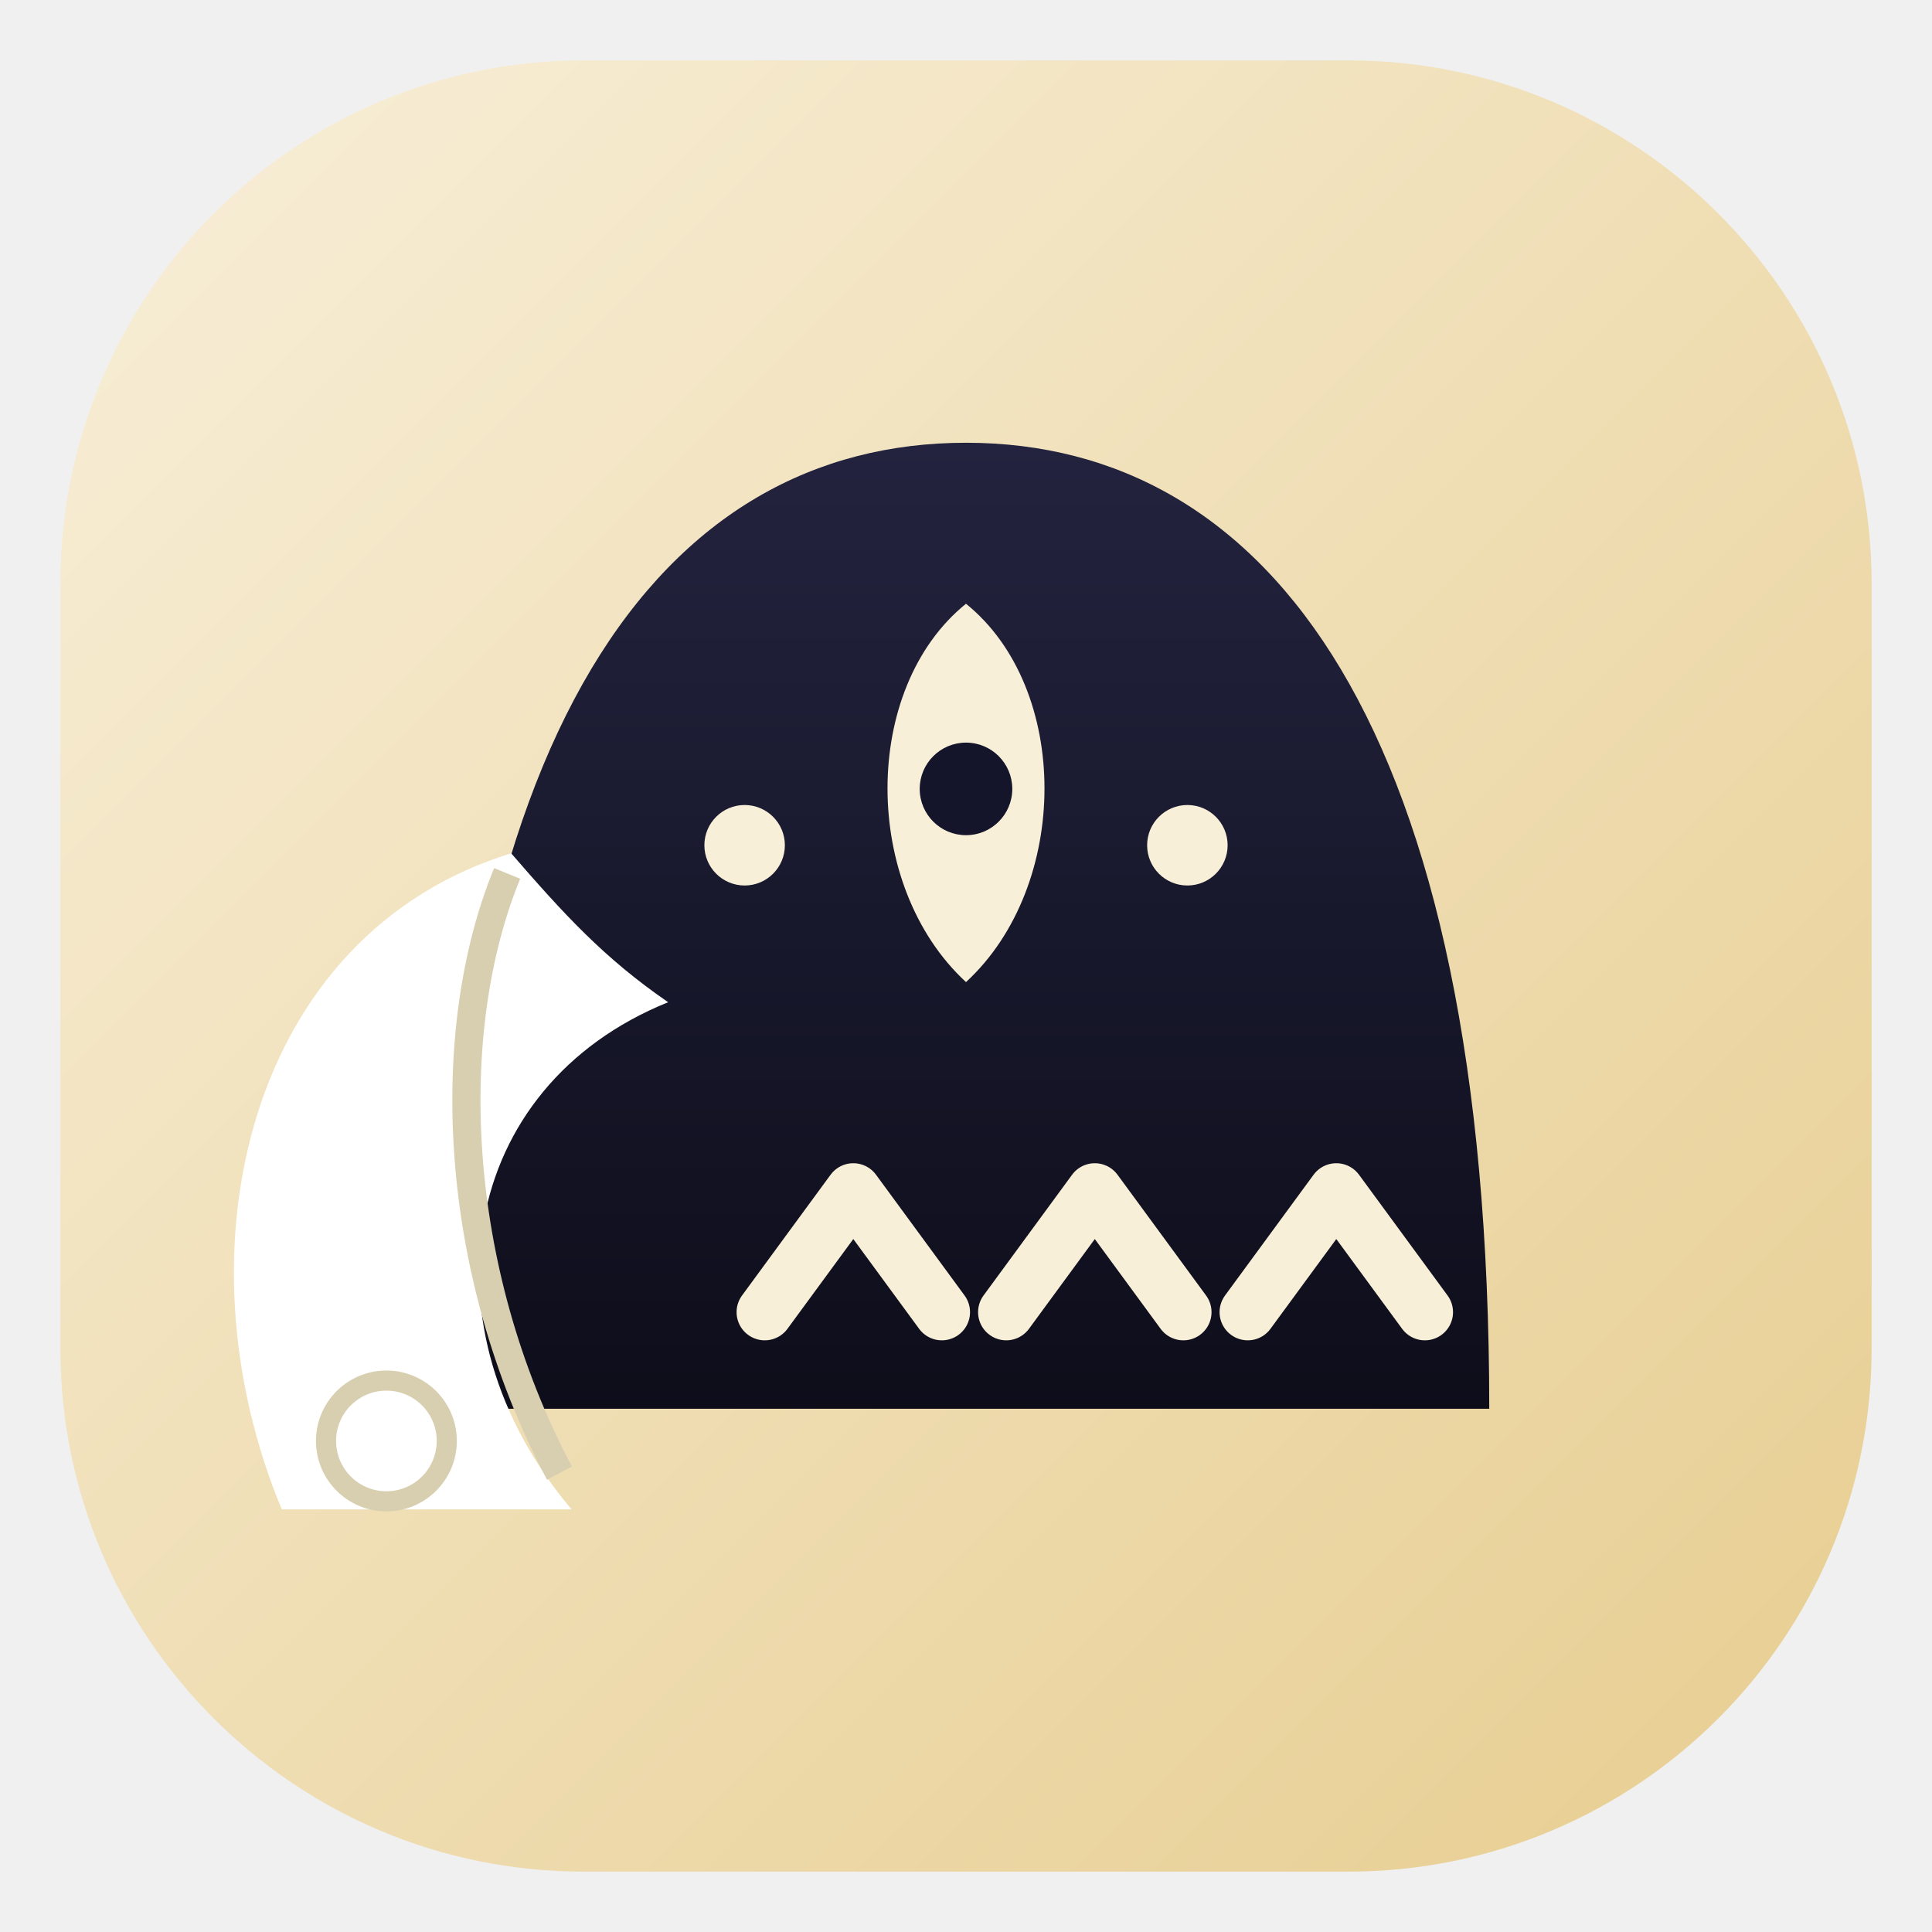
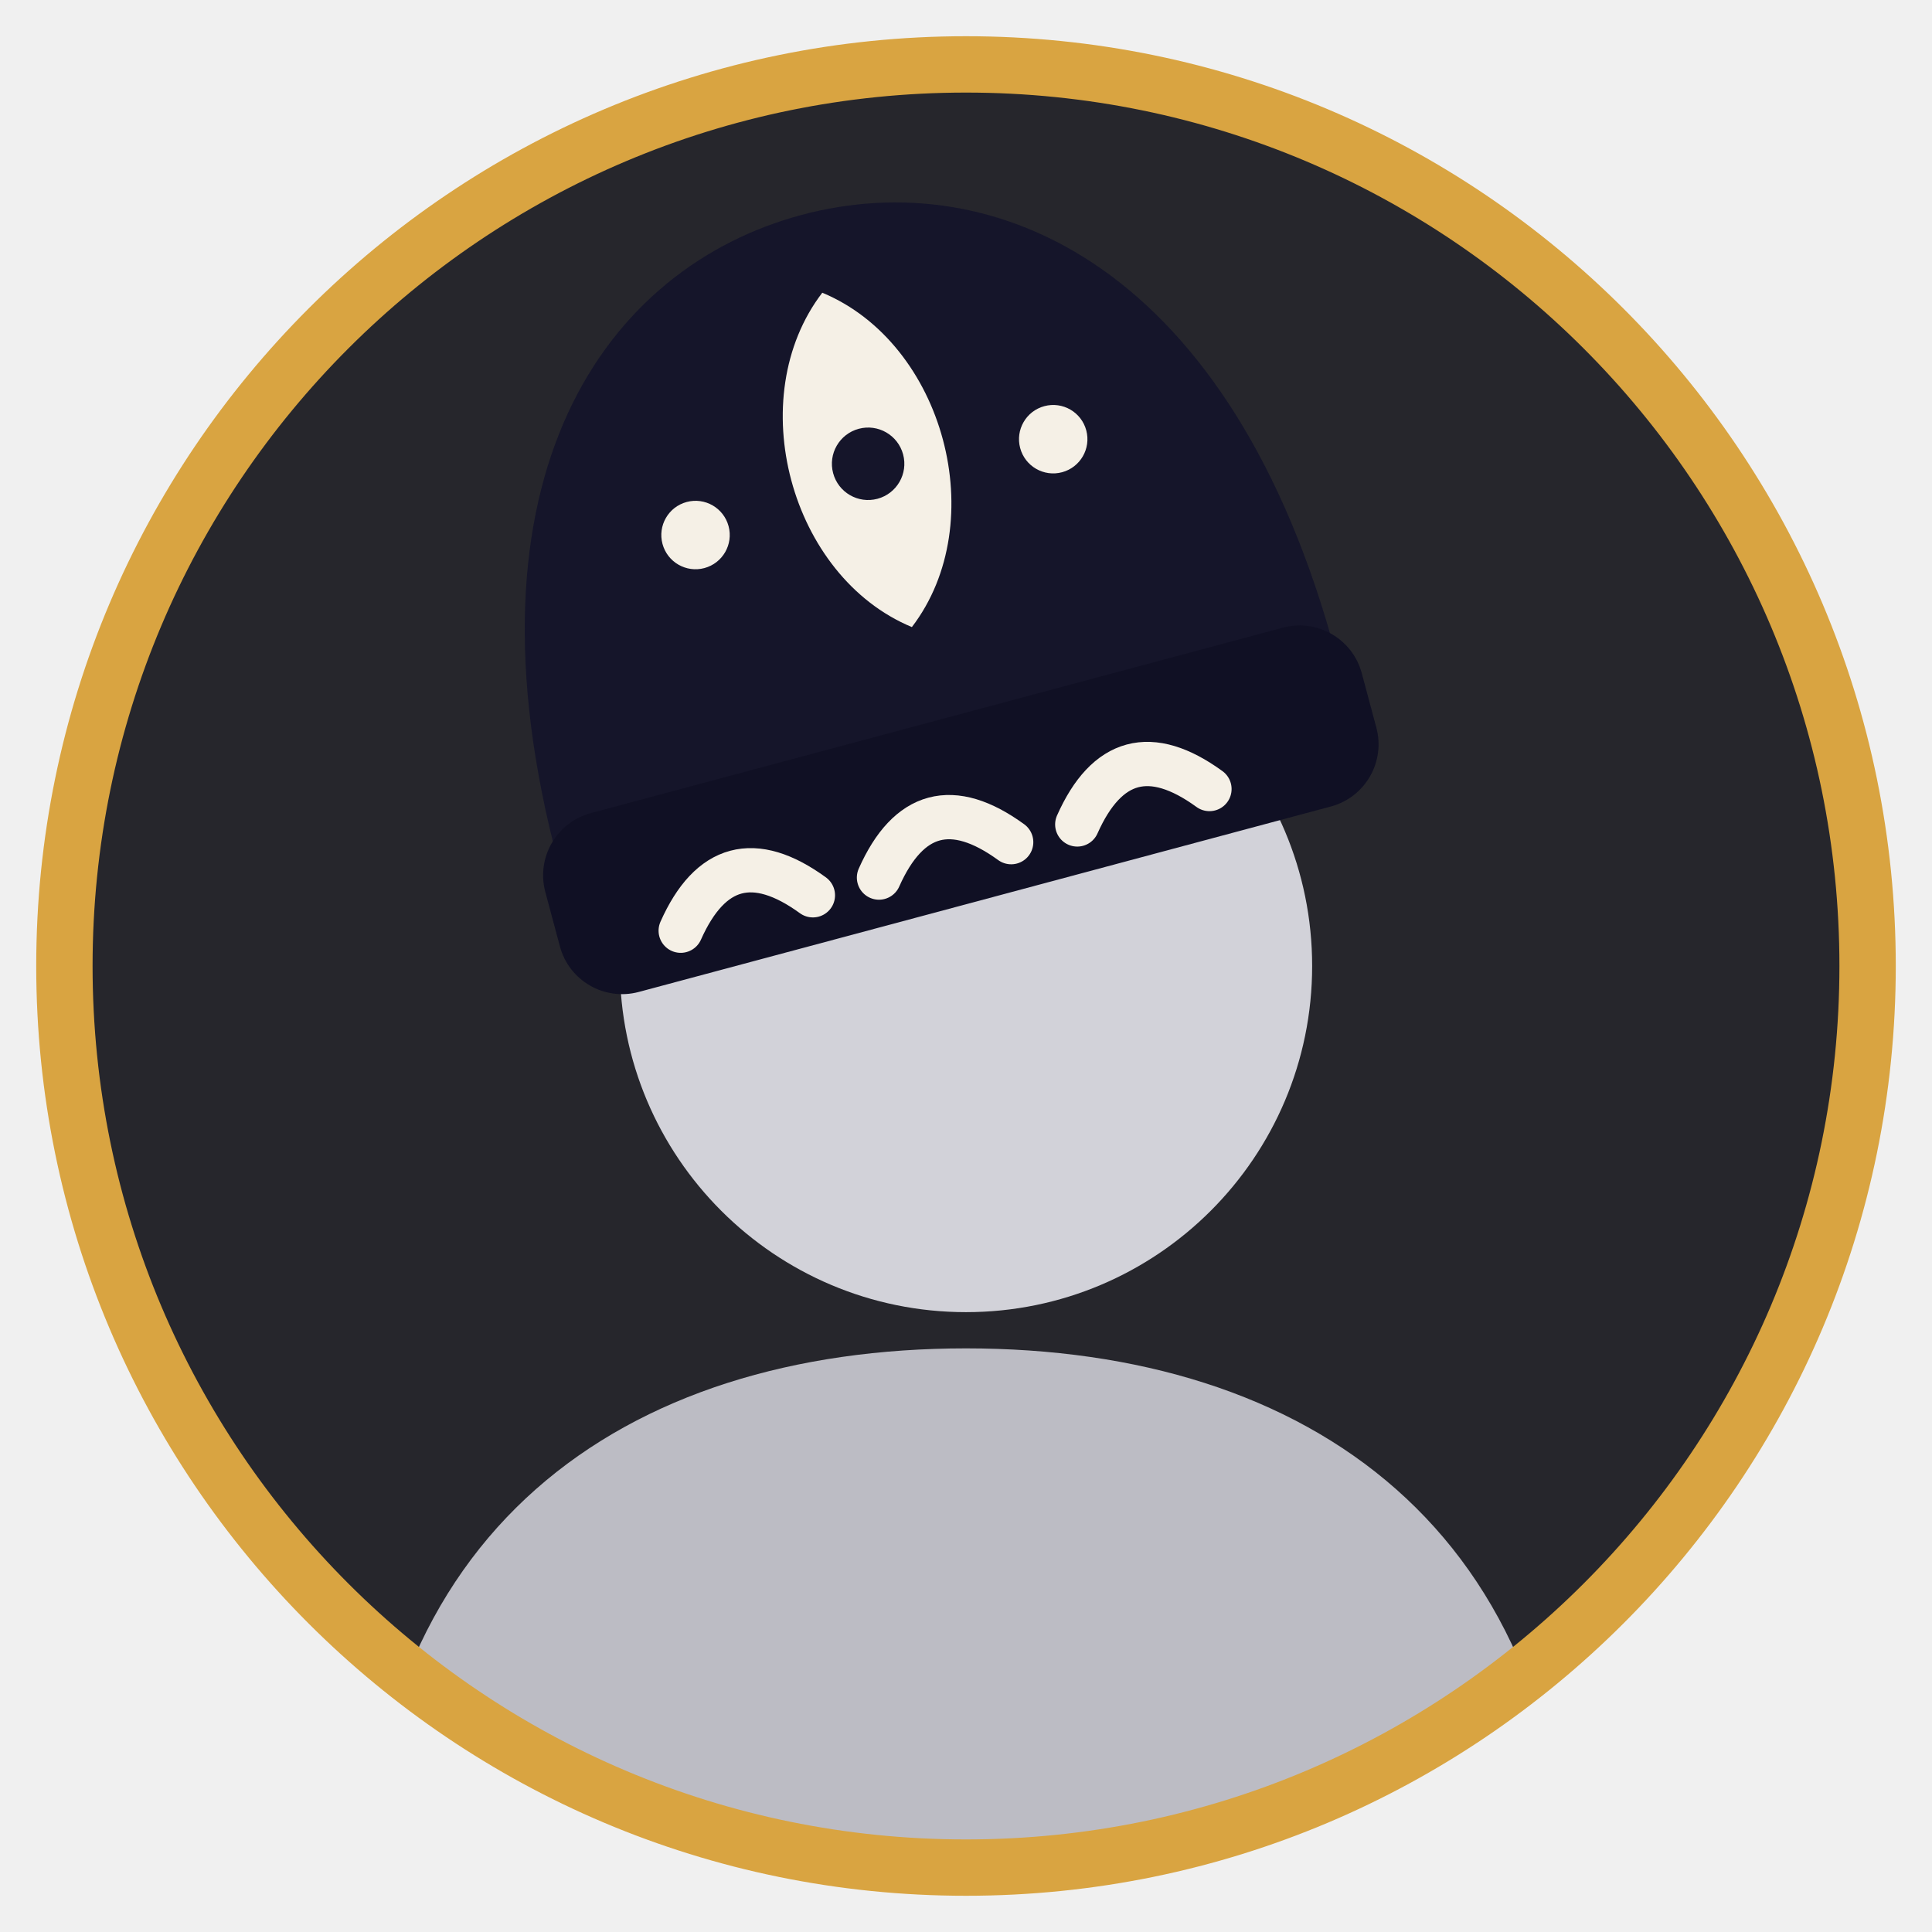
<svg xmlns="http://www.w3.org/2000/svg" width="48" height="48" viewBox="0 0 48 48" fill="none">
  <defs>
-     <linearGradient id="tile" x1="0" y1="0" x2="1" y2="1">
-       <stop offset="0" stop-color="#f8efd9" />
-       <stop offset="1" stop-color="#e7cd90" />
-     </linearGradient>
-     <linearGradient id="dome" x1="0" y1="0" x2="0" y2="1">
-       <stop offset="0" stop-color="#23233f" />
-       <stop offset="1" stop-color="#0d0d1a" />
-     </linearGradient>
+     <clipPath id="bb-clip">
+       <circle cx="24" cy="24" r="23" />
+     </clipPath>
  </defs>
-   <rect x="1.5" y="1.5" width="45" height="45" rx="13" fill="url(#tile)" />
-   <path d="M11 35 C11 18 16.5 11 24 11 C31.5 11 37 18 37 35 Z" fill="url(#dome)" />
-   <path d="M24 15 C21.4 17.1 21.4 22 24 24.4 C26.6 22 26.6 17.1 24 15 Z" fill="#f8efd9" />
-   <circle cx="24" cy="19.6" r="1.15" fill="#14142a" />
-   <circle cx="18.5" cy="21" r="1" fill="#f8efd9" />
-   <circle cx="29.5" cy="21" r="1" fill="#f8efd9" />
-   <g stroke="#f8efd9" stroke-width="1.4" stroke-linecap="round" stroke-linejoin="round" fill="none">
-     <path d="M19 32.6 l2.2 -3 l2.2 3" />
-     <path d="M25 32.6 l2.2 -3 l2.2 3" />
-     <path d="M31 32.6 l2.2 -3 l2.2 3" />
+   <circle cx="24" cy="24" r="23" fill="#26262c" />
+   <g clip-path="url(#bb-clip)">
+     <path d="M9 48 C9 38 15.5 33.5 24 33.5 C32.5 33.5 39 38 39 48 Z" fill="#bcbcc4" />
+     <circle cx="24" cy="24" r="8.6" fill="#d2d2d9" />
  </g>
-   <path d="M7 37.5 C4.3 31 6.2 23.2 12.7 21.2 C14 22.7 15 23.8 16.6 24.9 C11.4 27 10.4 33 14.2 37.5 Z" fill="#ffffff" />
-   <path d="M12.6 21.7 C11 25.6 11.2 31.5 13.9 36.6" stroke="#d8cfb0" stroke-width="0.7" fill="none" />
-   <circle cx="9.6" cy="35.8" r="1.5" fill="#ffffff" stroke="#d8cfb0" stroke-width="0.5" />
+   <g transform="translate(22.5 15) rotate(-15)">
+     <path d="M-10 4 C-10 -6 -5 -10 0 -10 C5 -10 10 -6 10 4 Z" fill="#15152a" />
+     <rect x="-10.5" y="3" width="21" height="4.6" rx="1.6" fill="#101024" />
+     <path d="M0 -8 C-2.6 -6 -2.6 -1.4 0 0.6 C2.6 -1.4 2.6 -6 0 -8 Z" fill="#f5f0e6" />
+     <circle cx="0" cy="-3.6" r="0.9" fill="#15152a" />
+     <circle cx="-4.6" cy="-3" r="0.85" fill="#f5f0e6" />
+     <circle cx="4.6" cy="-3" r="0.85" fill="#f5f0e6" />
+     <g stroke="#f5f0e6" stroke-width="1.1" fill="none" stroke-linecap="round">
+       <path d="M-7.5 6.4 q1.7 -2.1 3.4 0" />
+       <path d="M-2.4 6.4 q1.7 -2.1 3.4 0" />
+       <path d="M2.7 6.4 q1.7 -2.1 3.4 0" />
+     </g>
+   </g>
+   <circle cx="24" cy="24" r="22.4" fill="none" stroke="#d9a441" stroke-width="1.4" />
</svg>
